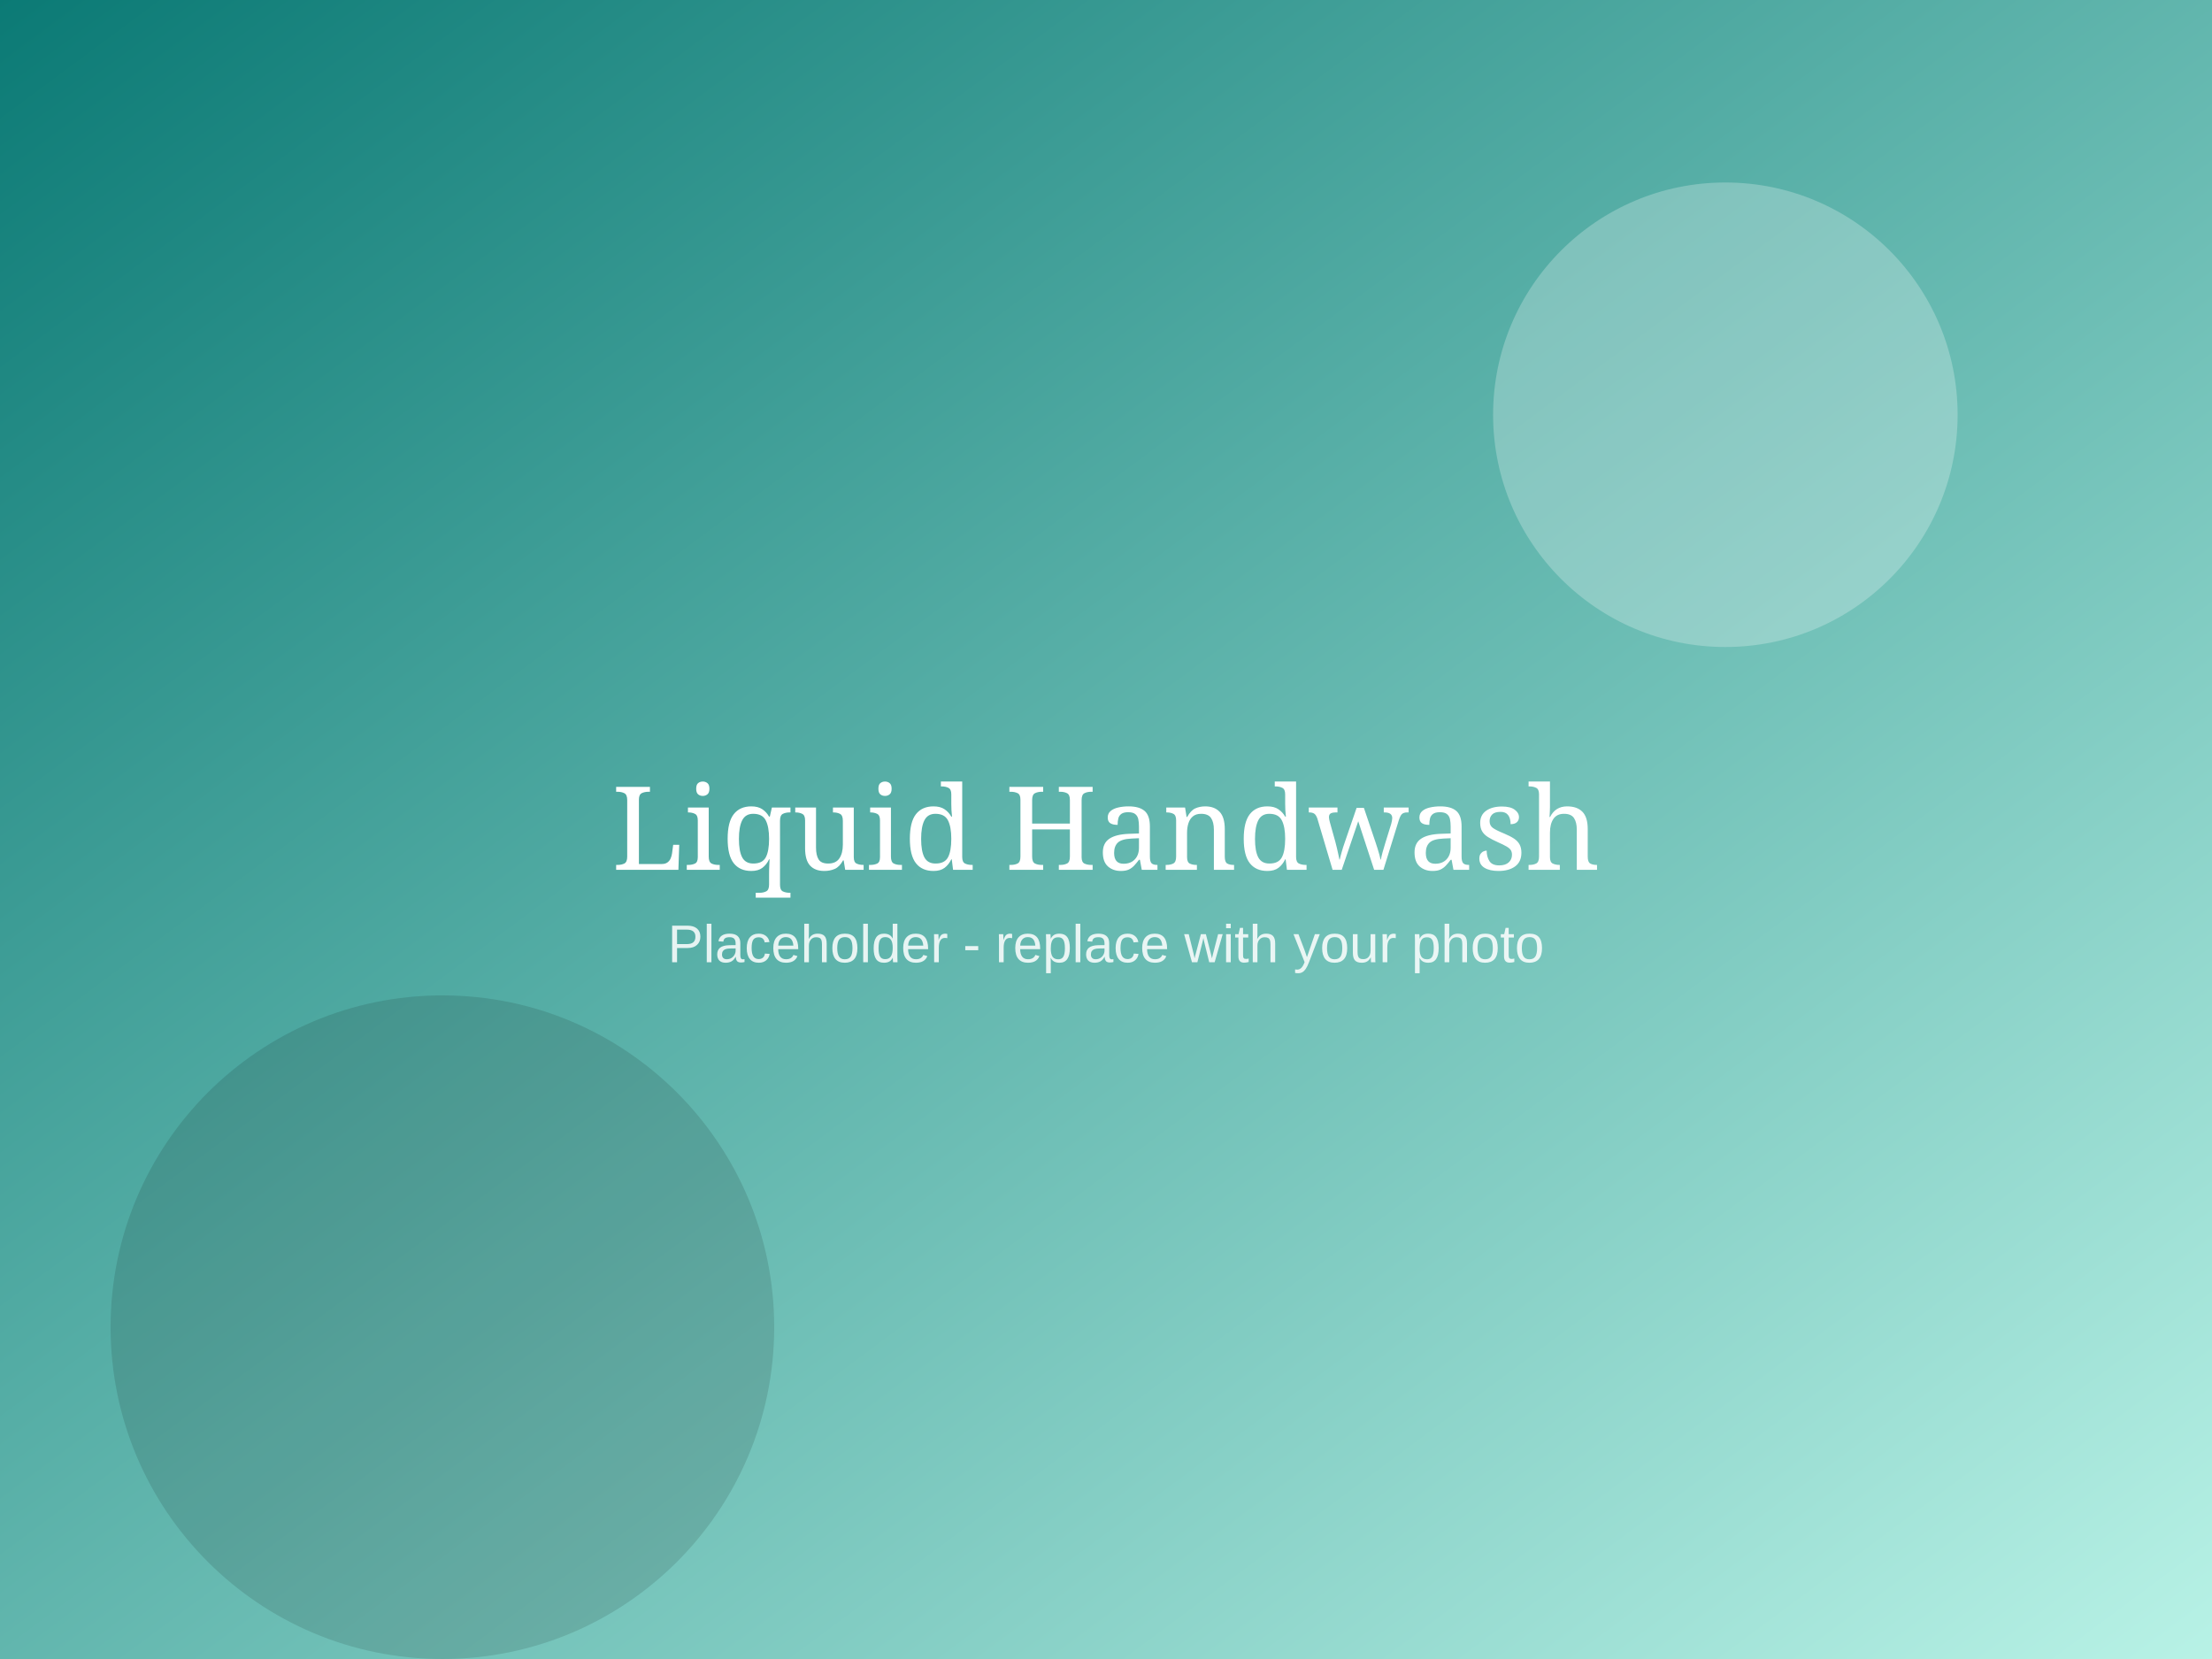
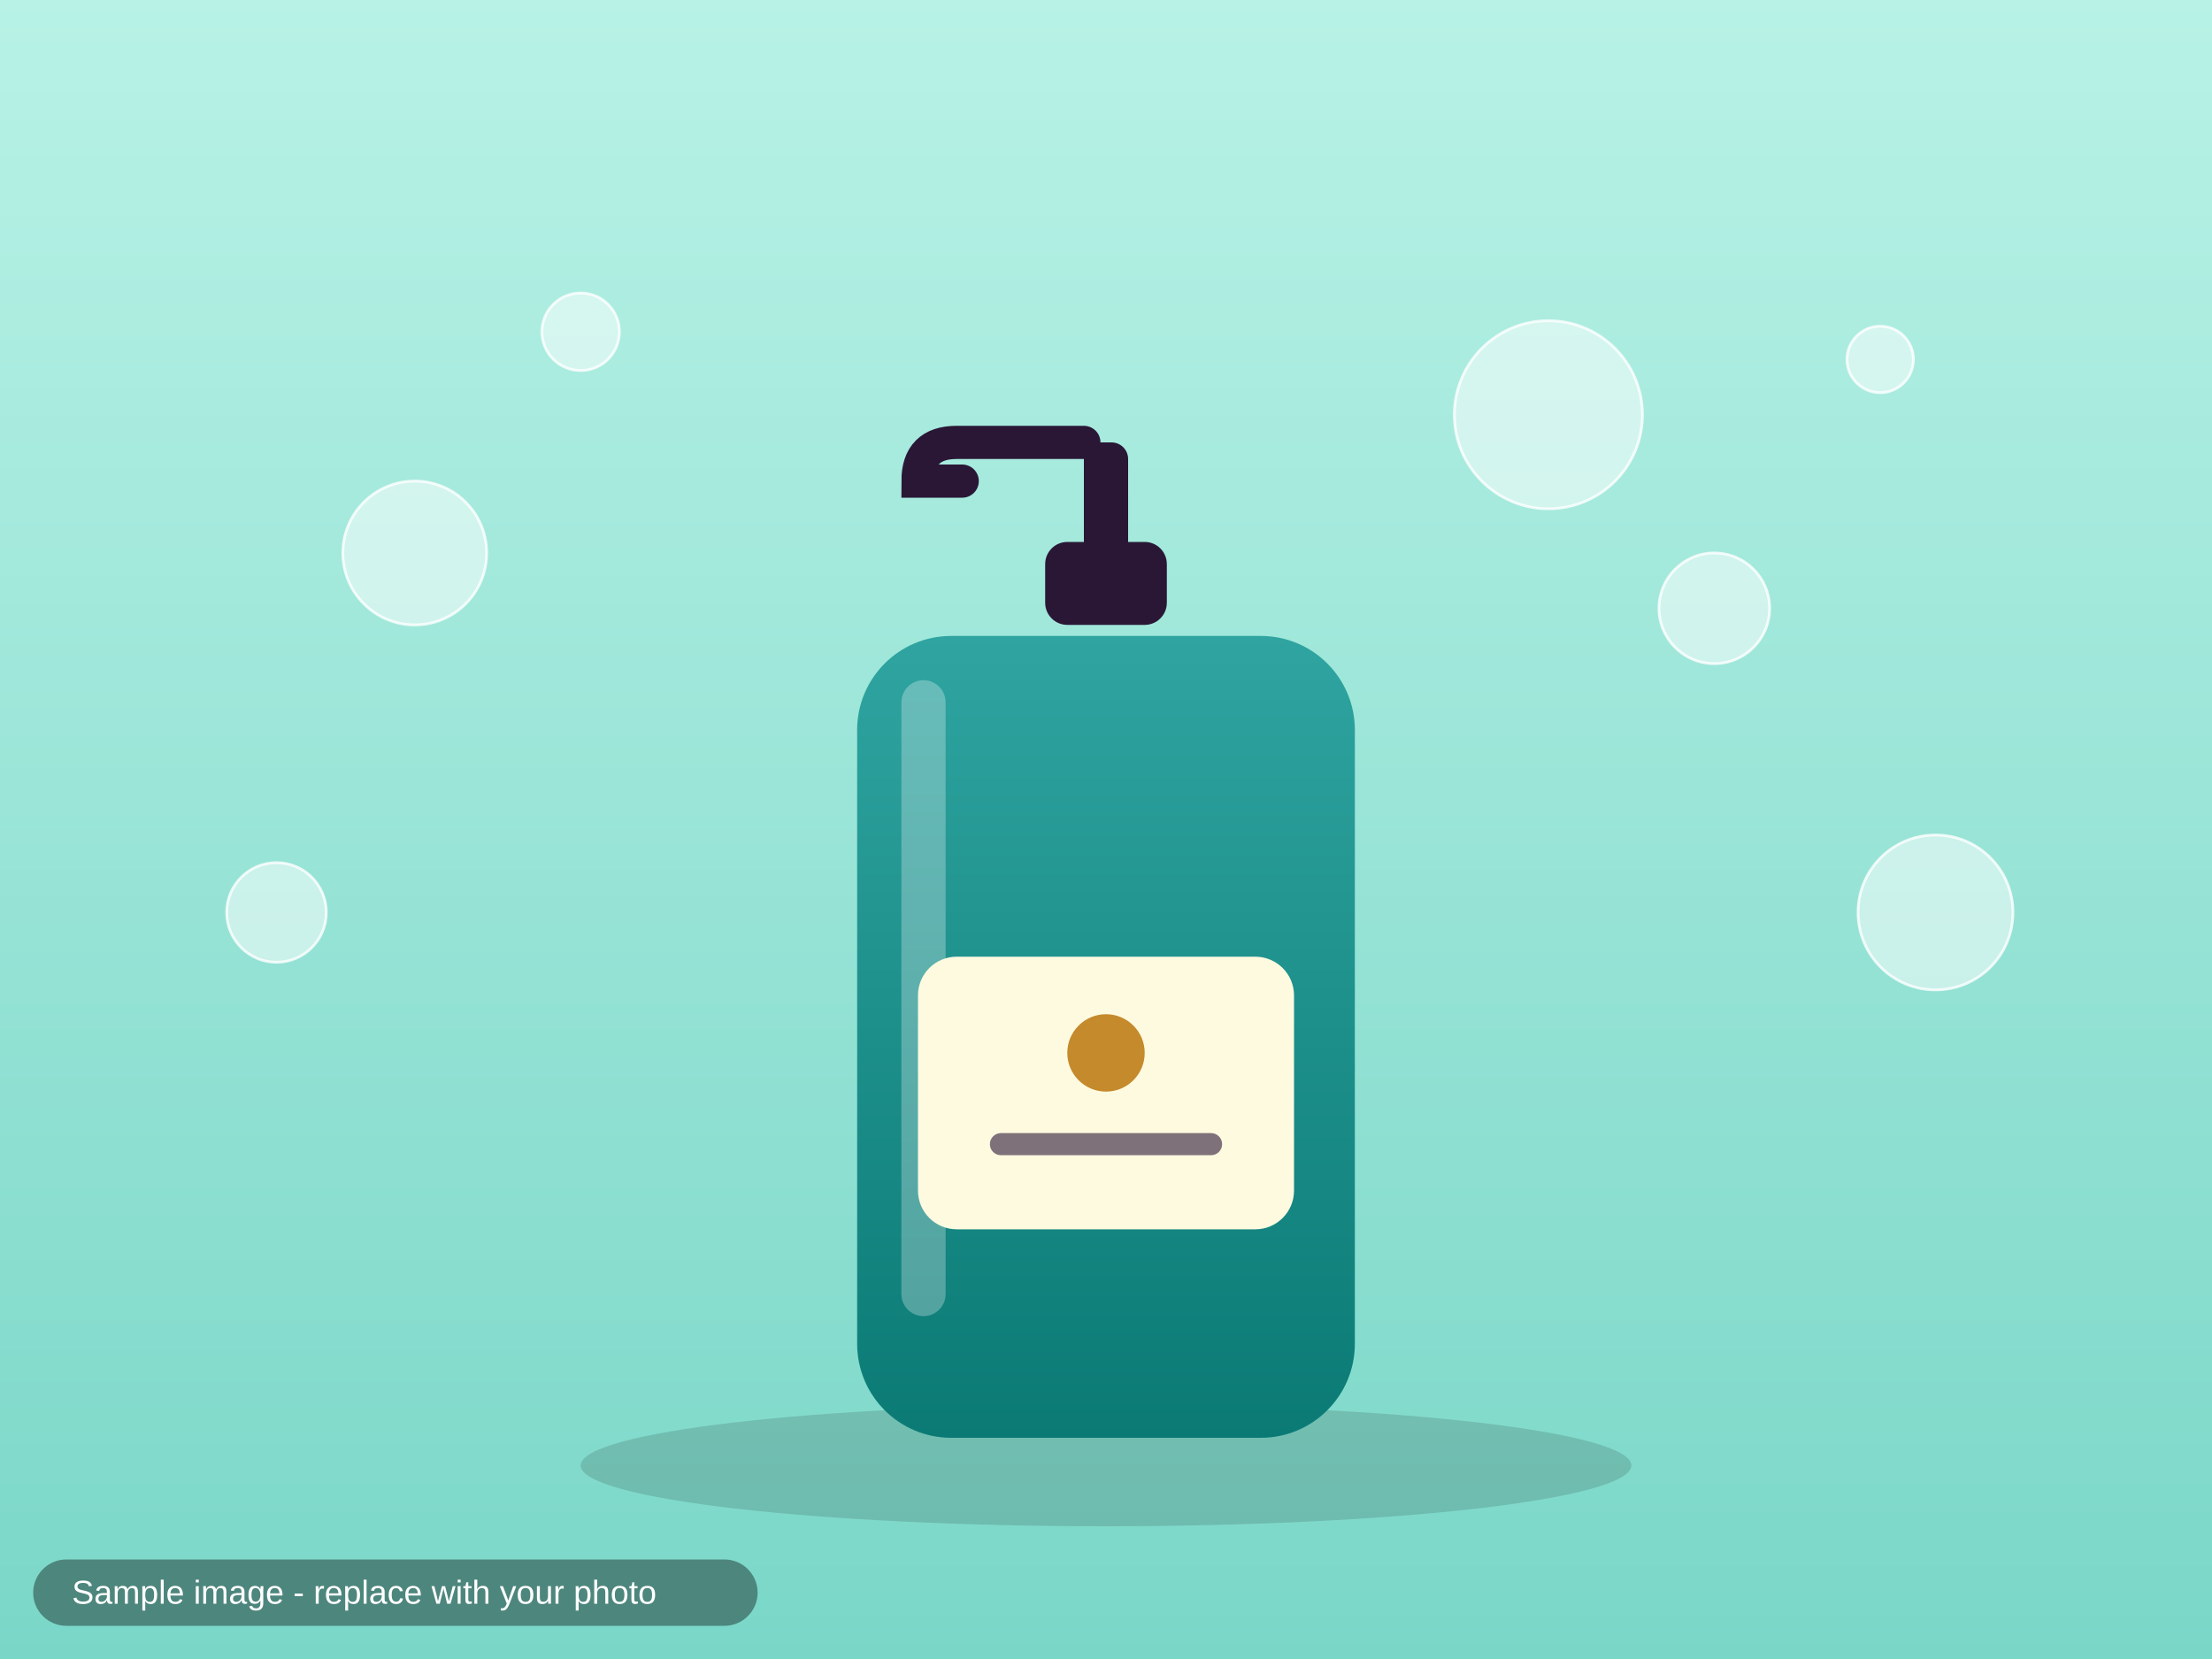
<svg xmlns="http://www.w3.org/2000/svg" viewBox="0 0 800 600" width="800" height="600">
  <defs>
-     <linearGradient id="g" x1="0" y1="0" x2="1" y2="1">
-       <stop offset="0" stop-color="#0b7a75" />
-       <stop offset="1" stop-color="#b8f2e6" />
+     <linearGradient id="hb" x1="0" y1="0" x2="0" y2="1">
+       <stop offset="0" stop-color="#b8f2e6" />
+       <stop offset="1" stop-color="#7ad7c8" />
+     </linearGradient>
+     <linearGradient id="hw" x1="0" y1="0" x2="0" y2="1">
+       <stop offset="0" stop-color="#2fa4a0" />
+       <stop offset="1" stop-color="#0b7a75" />
    </linearGradient>
  </defs>
-   <rect width="800" height="600" fill="url(#g)" />
-   <circle cx="624.0" cy="150.0" r="84" fill="#ffffff" fill-opacity=".25" />
-   <circle cx="160.0" cy="480.0" r="120.0" fill="#000000" fill-opacity=".12" />
-   <text x="50%" y="50%" text-anchor="middle" dominant-baseline="middle" font-family="Georgia,serif" font-size="42" fill="#fff">Liquid Handwash</text>
-   <text x="50%" y="348.0" text-anchor="middle" font-family="Arial,sans-serif" font-size="19.2" fill="#fff" fill-opacity=".85">Placeholder - replace with your photo</text>
+   <rect width="800" height="600" fill="url(#hb)" />
+   <ellipse cx="400" cy="530" rx="190" ry="22" fill="#00000022" />
+   <circle cx="560" cy="150" r="34" fill="#fff" fill-opacity=".5" stroke="#fff" stroke-opacity=".8" />
+   <circle cx="620" cy="220" r="20" fill="#fff" fill-opacity=".5" stroke="#fff" stroke-opacity=".8" />
+   <circle cx="150" cy="200" r="26" fill="#fff" fill-opacity=".5" stroke="#fff" stroke-opacity=".8" />
+   <circle cx="210" cy="120" r="14" fill="#fff" fill-opacity=".5" stroke="#fff" stroke-opacity=".8" />
+   <circle cx="680" cy="130" r="12" fill="#fff" fill-opacity=".5" stroke="#fff" stroke-opacity=".8" />
+   <circle cx="100" cy="330" r="18" fill="#fff" fill-opacity=".5" stroke="#fff" stroke-opacity=".8" />
+   <circle cx="700" cy="330" r="28" fill="#fff" fill-opacity=".5" stroke="#fff" stroke-opacity=".8" />
+   <rect x="392" y="160" width="16" height="42" rx="6" fill="#2a1736" />
+   <path d="M392 160 h-46 q-14 0 -14 14 h16" stroke="#2a1736" stroke-width="12" fill="none" stroke-linecap="round" />
+   <rect x="378" y="196" width="44" height="30" rx="8" fill="#2a1736" />
+   <rect x="310.0" y="230" width="180" height="290" rx="34" fill="url(#hw)" />
+   <rect x="326.0" y="246" width="16" height="230" rx="8" fill="#fff" fill-opacity=".28" />
+   <rect x="332.0" y="346.0" width="136" height="98.6" rx="14" fill="#fefae0" />
+   <circle cx="400" cy="380.8" r="14" fill="#c58a2c" />
+   <rect x="358" y="409.8" width="84" height="8" rx="4" fill="#2a1736" fill-opacity=".6" />
+   <rect x="12" y="564" width="262" height="24" rx="12" fill="#000" fill-opacity=".38" />
+   <text x="26" y="580" font-family="Arial,sans-serif" font-size="12" fill="#fff">Sample image - replace with your photo</text>
</svg>
